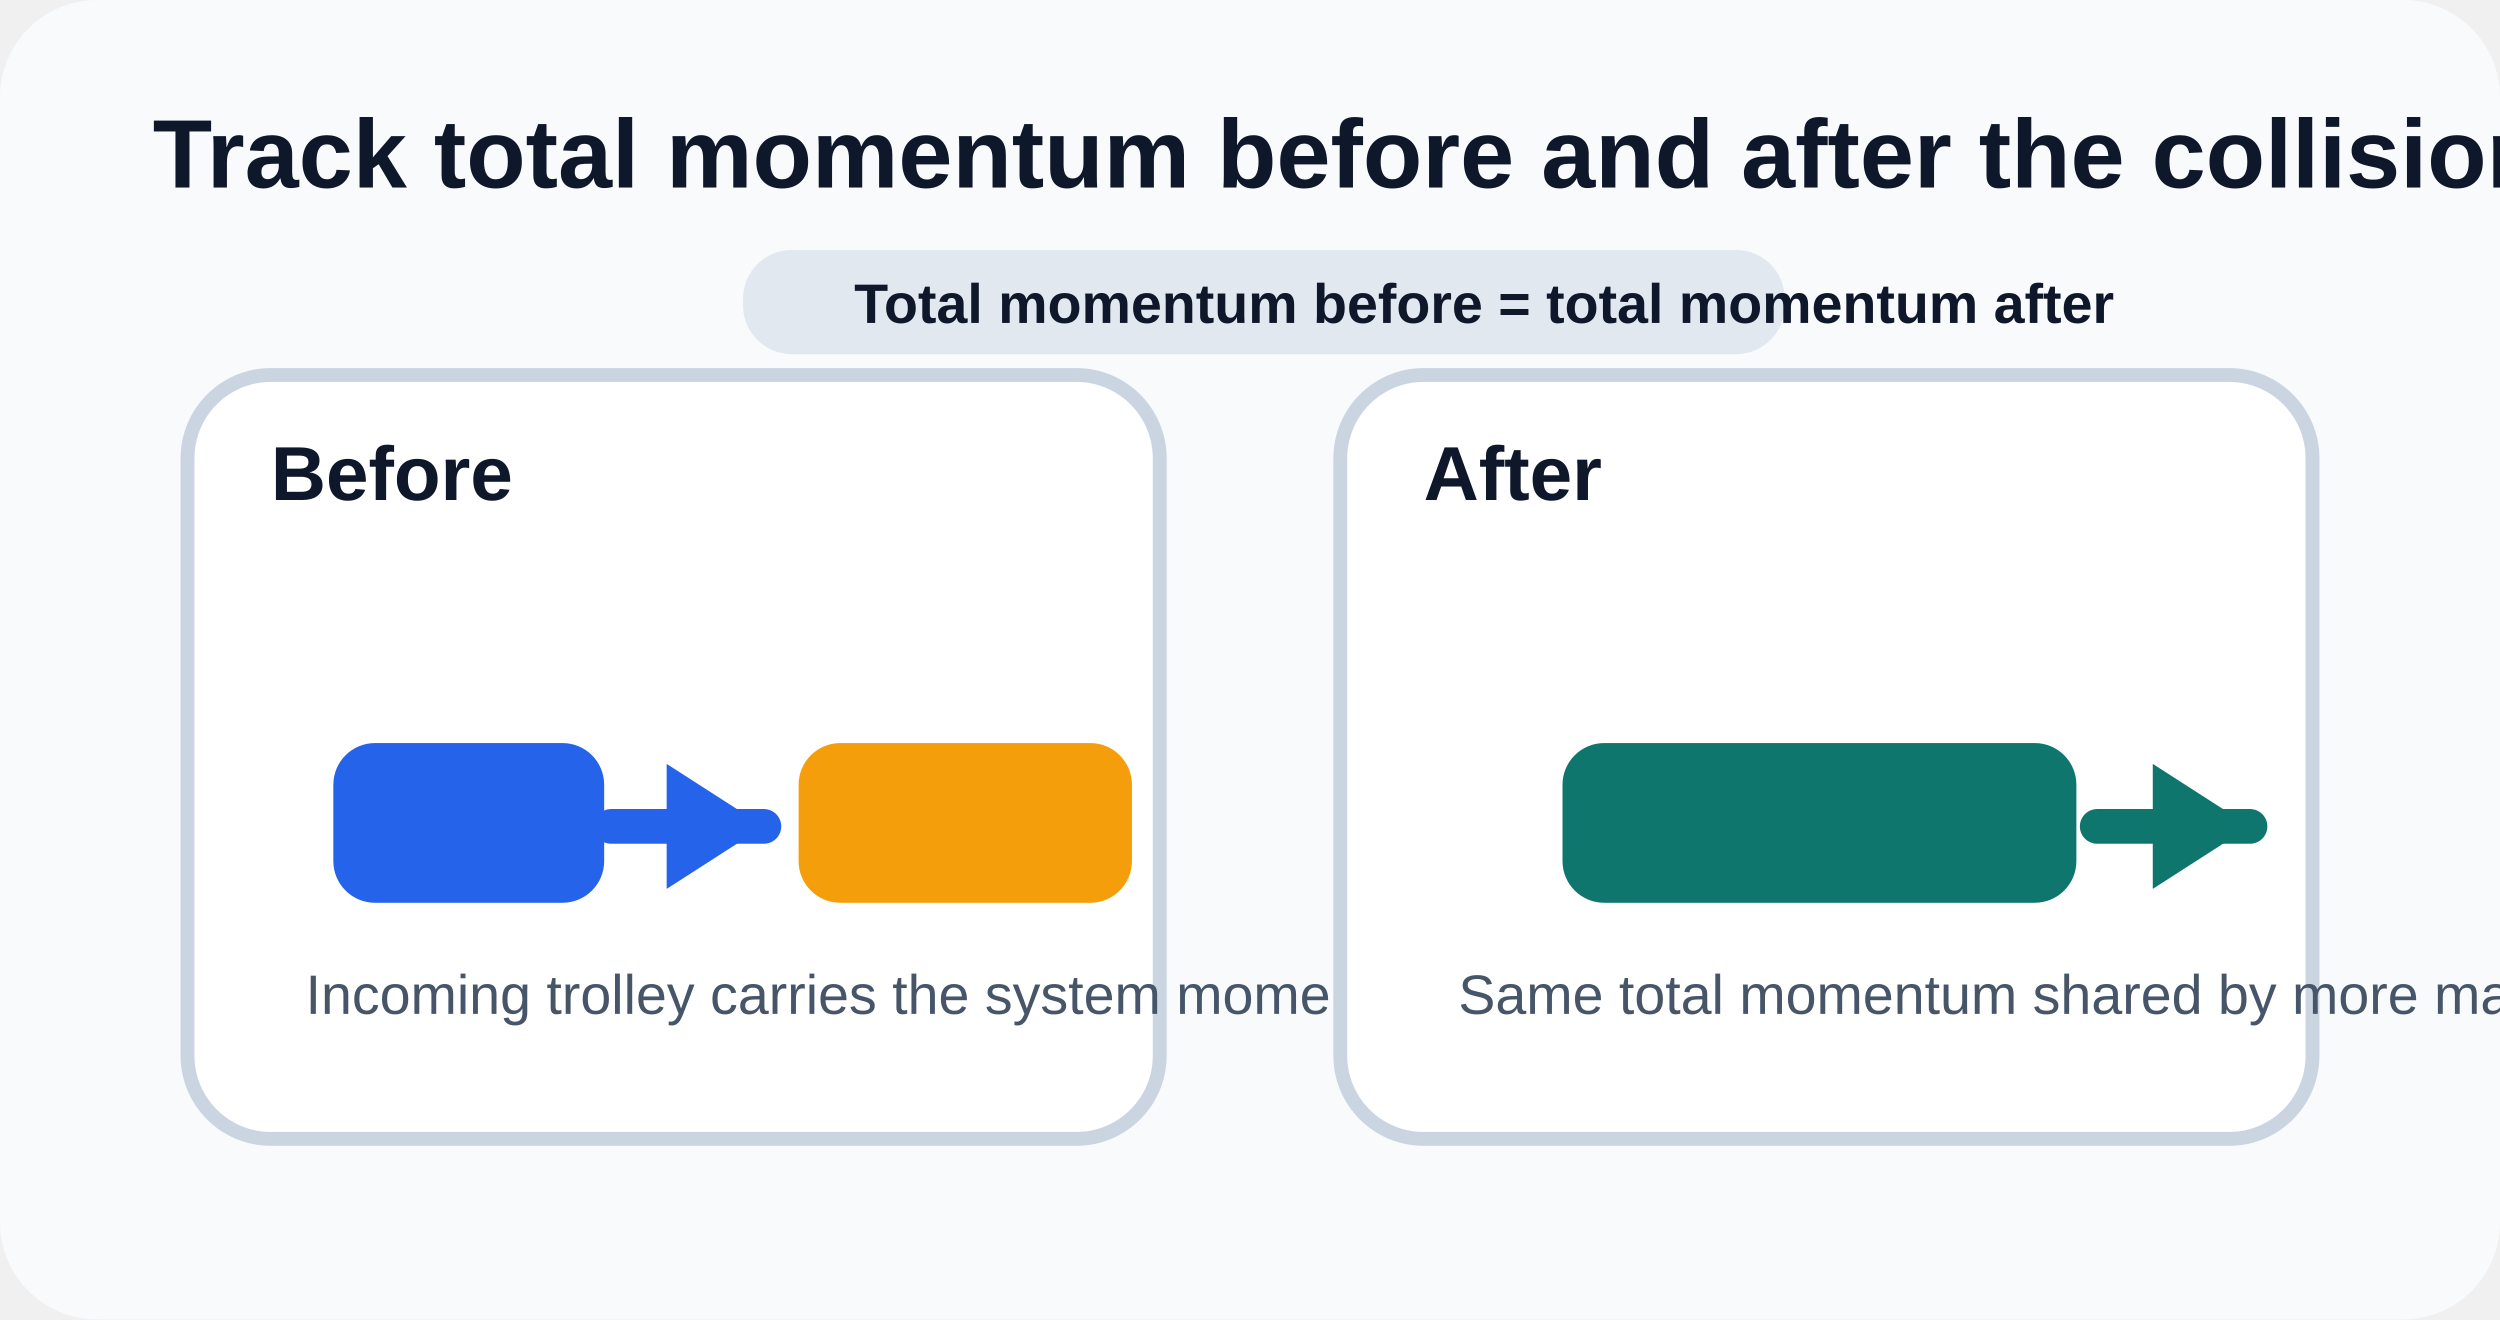
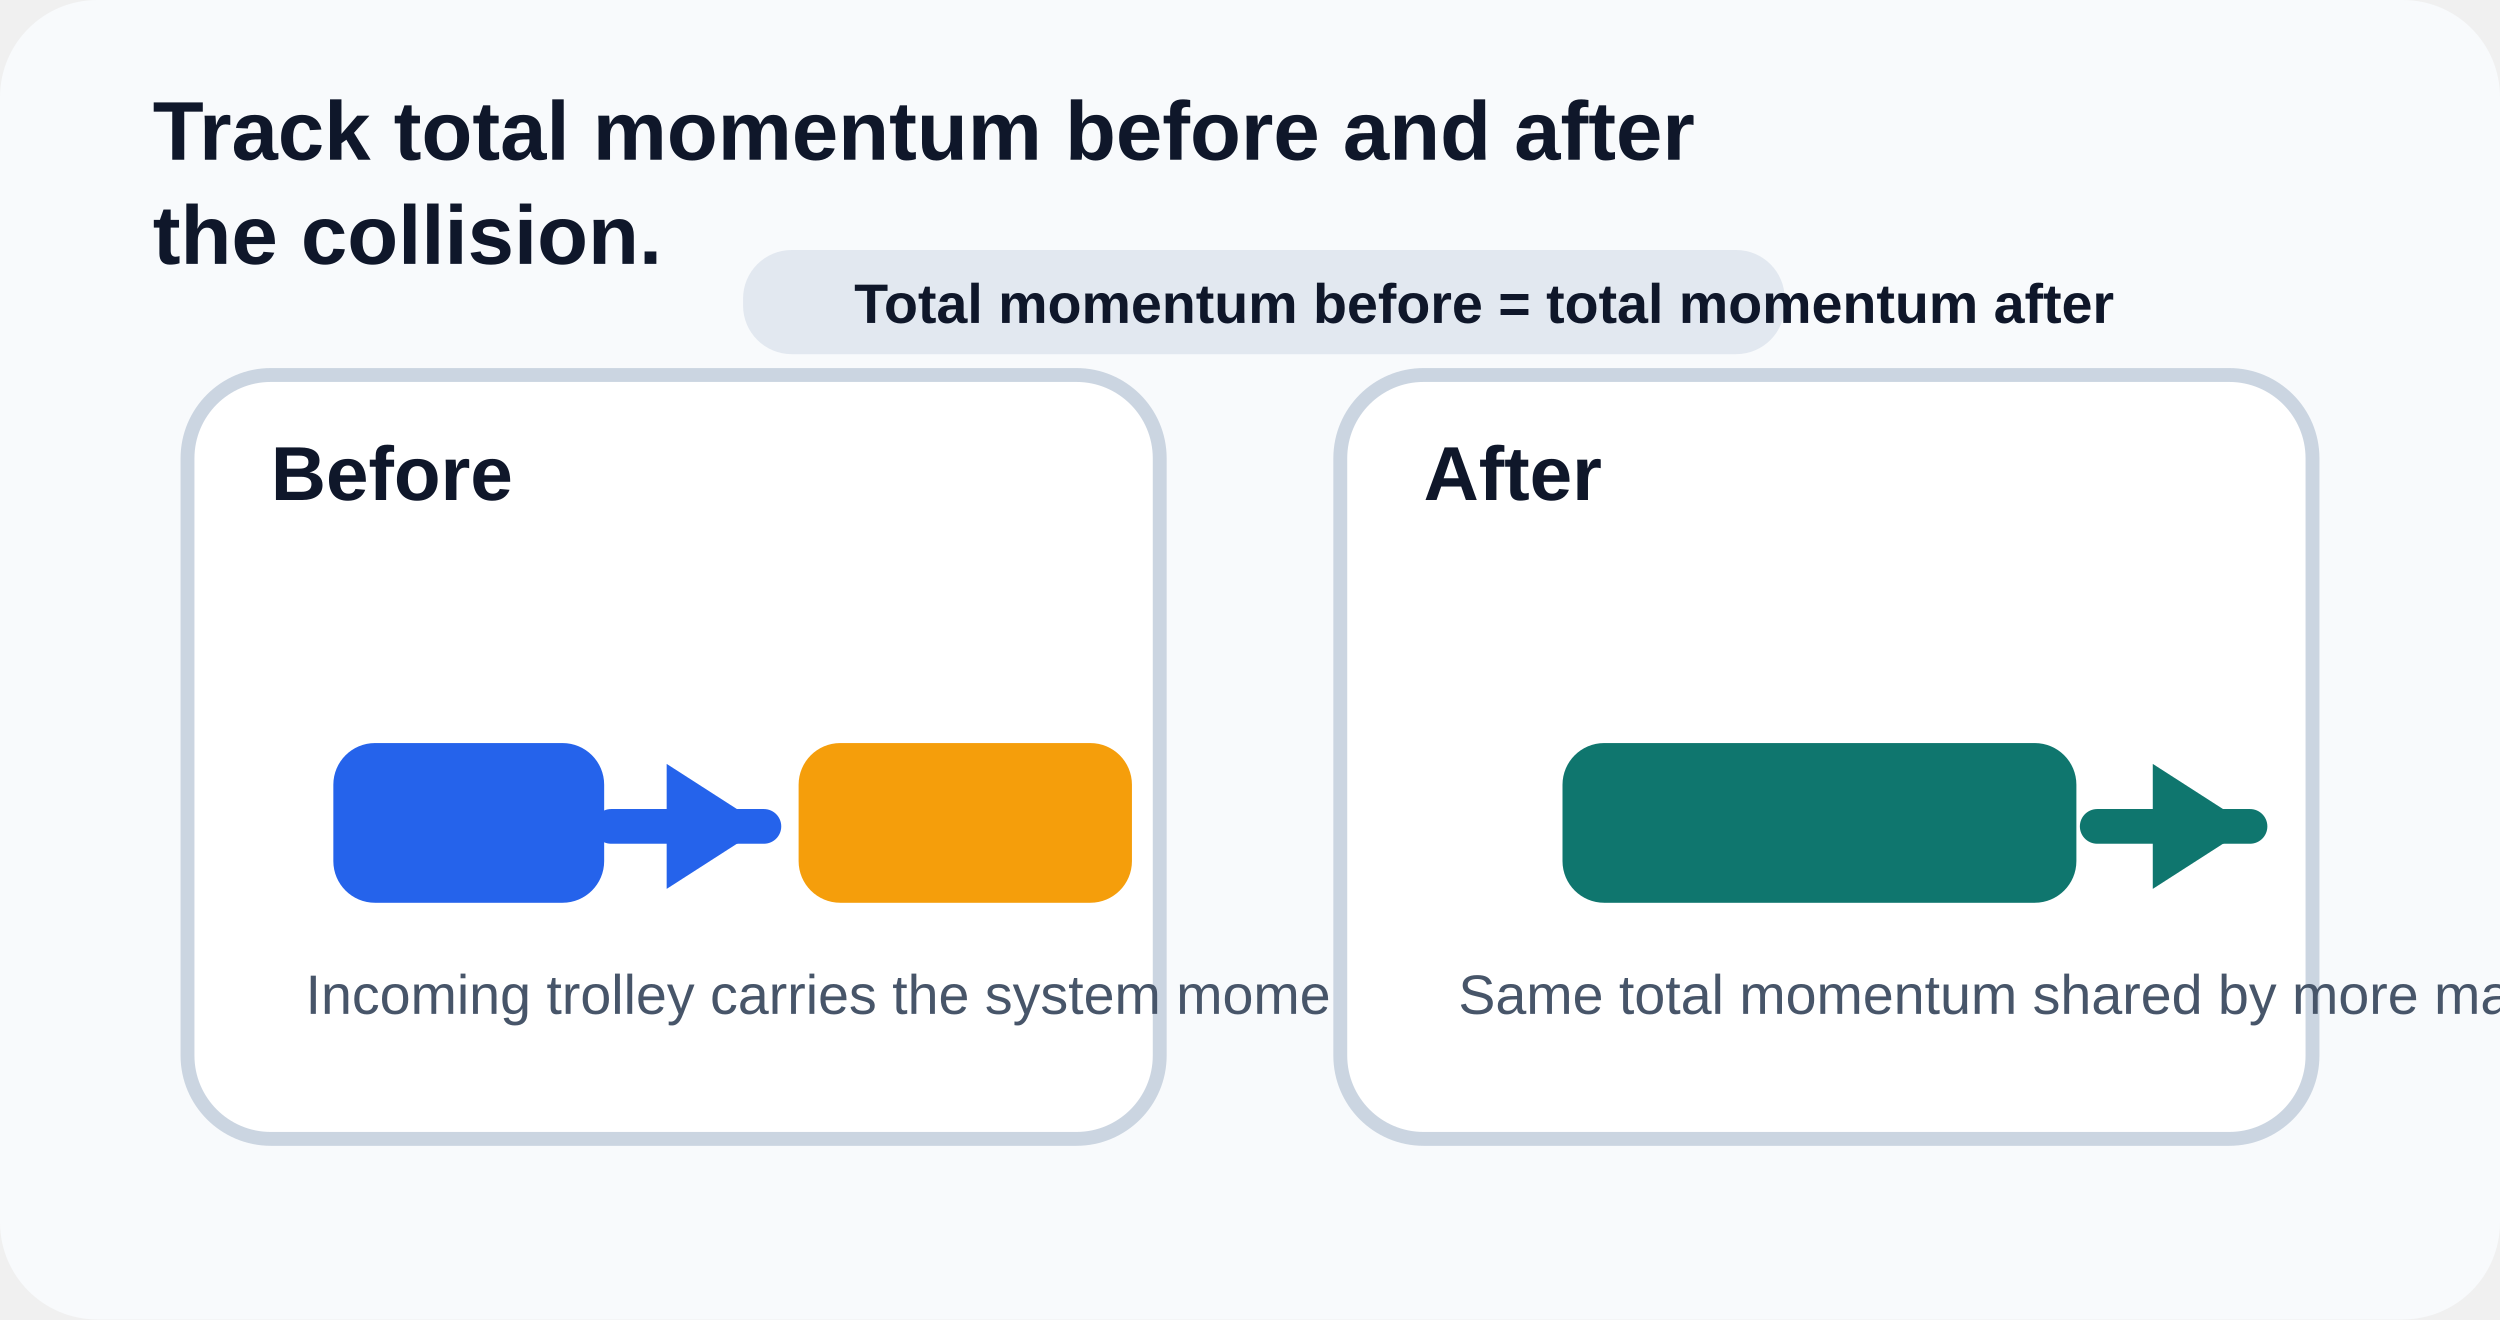
<svg xmlns="http://www.w3.org/2000/svg" viewBox="0 0 720 380" fill="none">
  <rect width="720" height="380" rx="28" fill="#F8FAFC" />
-   <text x="44" y="54" fill="#0F172A" font-size="28" font-family="Arial, sans-serif" font-weight="700">Track total momentum before and after the collision.</text>
+   <text x="44" y="46" fill="#0F172A" font-size="24" font-family="Arial, sans-serif" font-weight="700">Track total momentum before and after</text>
+   <text x="44" y="76" fill="#0F172A" font-size="24" font-family="Arial, sans-serif" font-weight="700">the collision.</text>
  <rect x="54" y="108" width="280" height="220" rx="24" fill="#FFFFFF" stroke="#CBD5E1" stroke-width="4" />
  <text x="78" y="144" fill="#0F172A" font-size="22" font-family="Arial, sans-serif" font-weight="700">Before</text>
  <rect x="96" y="214" width="78" height="46" rx="12" fill="#2563EB" />
  <rect x="230" y="214" width="96" height="46" rx="12" fill="#F59E0B" />
  <line x1="176" y1="238" x2="220" y2="238" stroke="#2563EB" stroke-width="10" stroke-linecap="round" />
  <polygon points="220,238 192,220 192,256" fill="#2563EB" />
  <text x="88" y="292" fill="#475569" font-size="16" font-family="Arial, sans-serif">Incoming trolley carries the system momentum.</text>
  <rect x="386" y="108" width="280" height="220" rx="24" fill="#FFFFFF" stroke="#CBD5E1" stroke-width="4" />
  <text x="410" y="144" fill="#0F172A" font-size="22" font-family="Arial, sans-serif" font-weight="700">After</text>
  <rect x="450" y="214" width="148" height="46" rx="12" fill="#0F766E" />
  <line x1="604" y1="238" x2="648" y2="238" stroke="#0F766E" stroke-width="10" stroke-linecap="round" />
  <polygon points="648,238 620,220 620,256" fill="#0F766E" />
  <text x="420" y="292" fill="#475569" font-size="16" font-family="Arial, sans-serif">Same total momentum shared by more mass.</text>
  <rect x="214" y="72" width="300" height="30" rx="14" fill="#E2E8F0" />
  <text x="246" y="93" fill="#0F172A" font-size="16" font-family="Arial, sans-serif" font-weight="700">Total momentum before = total momentum after</text>
</svg>
